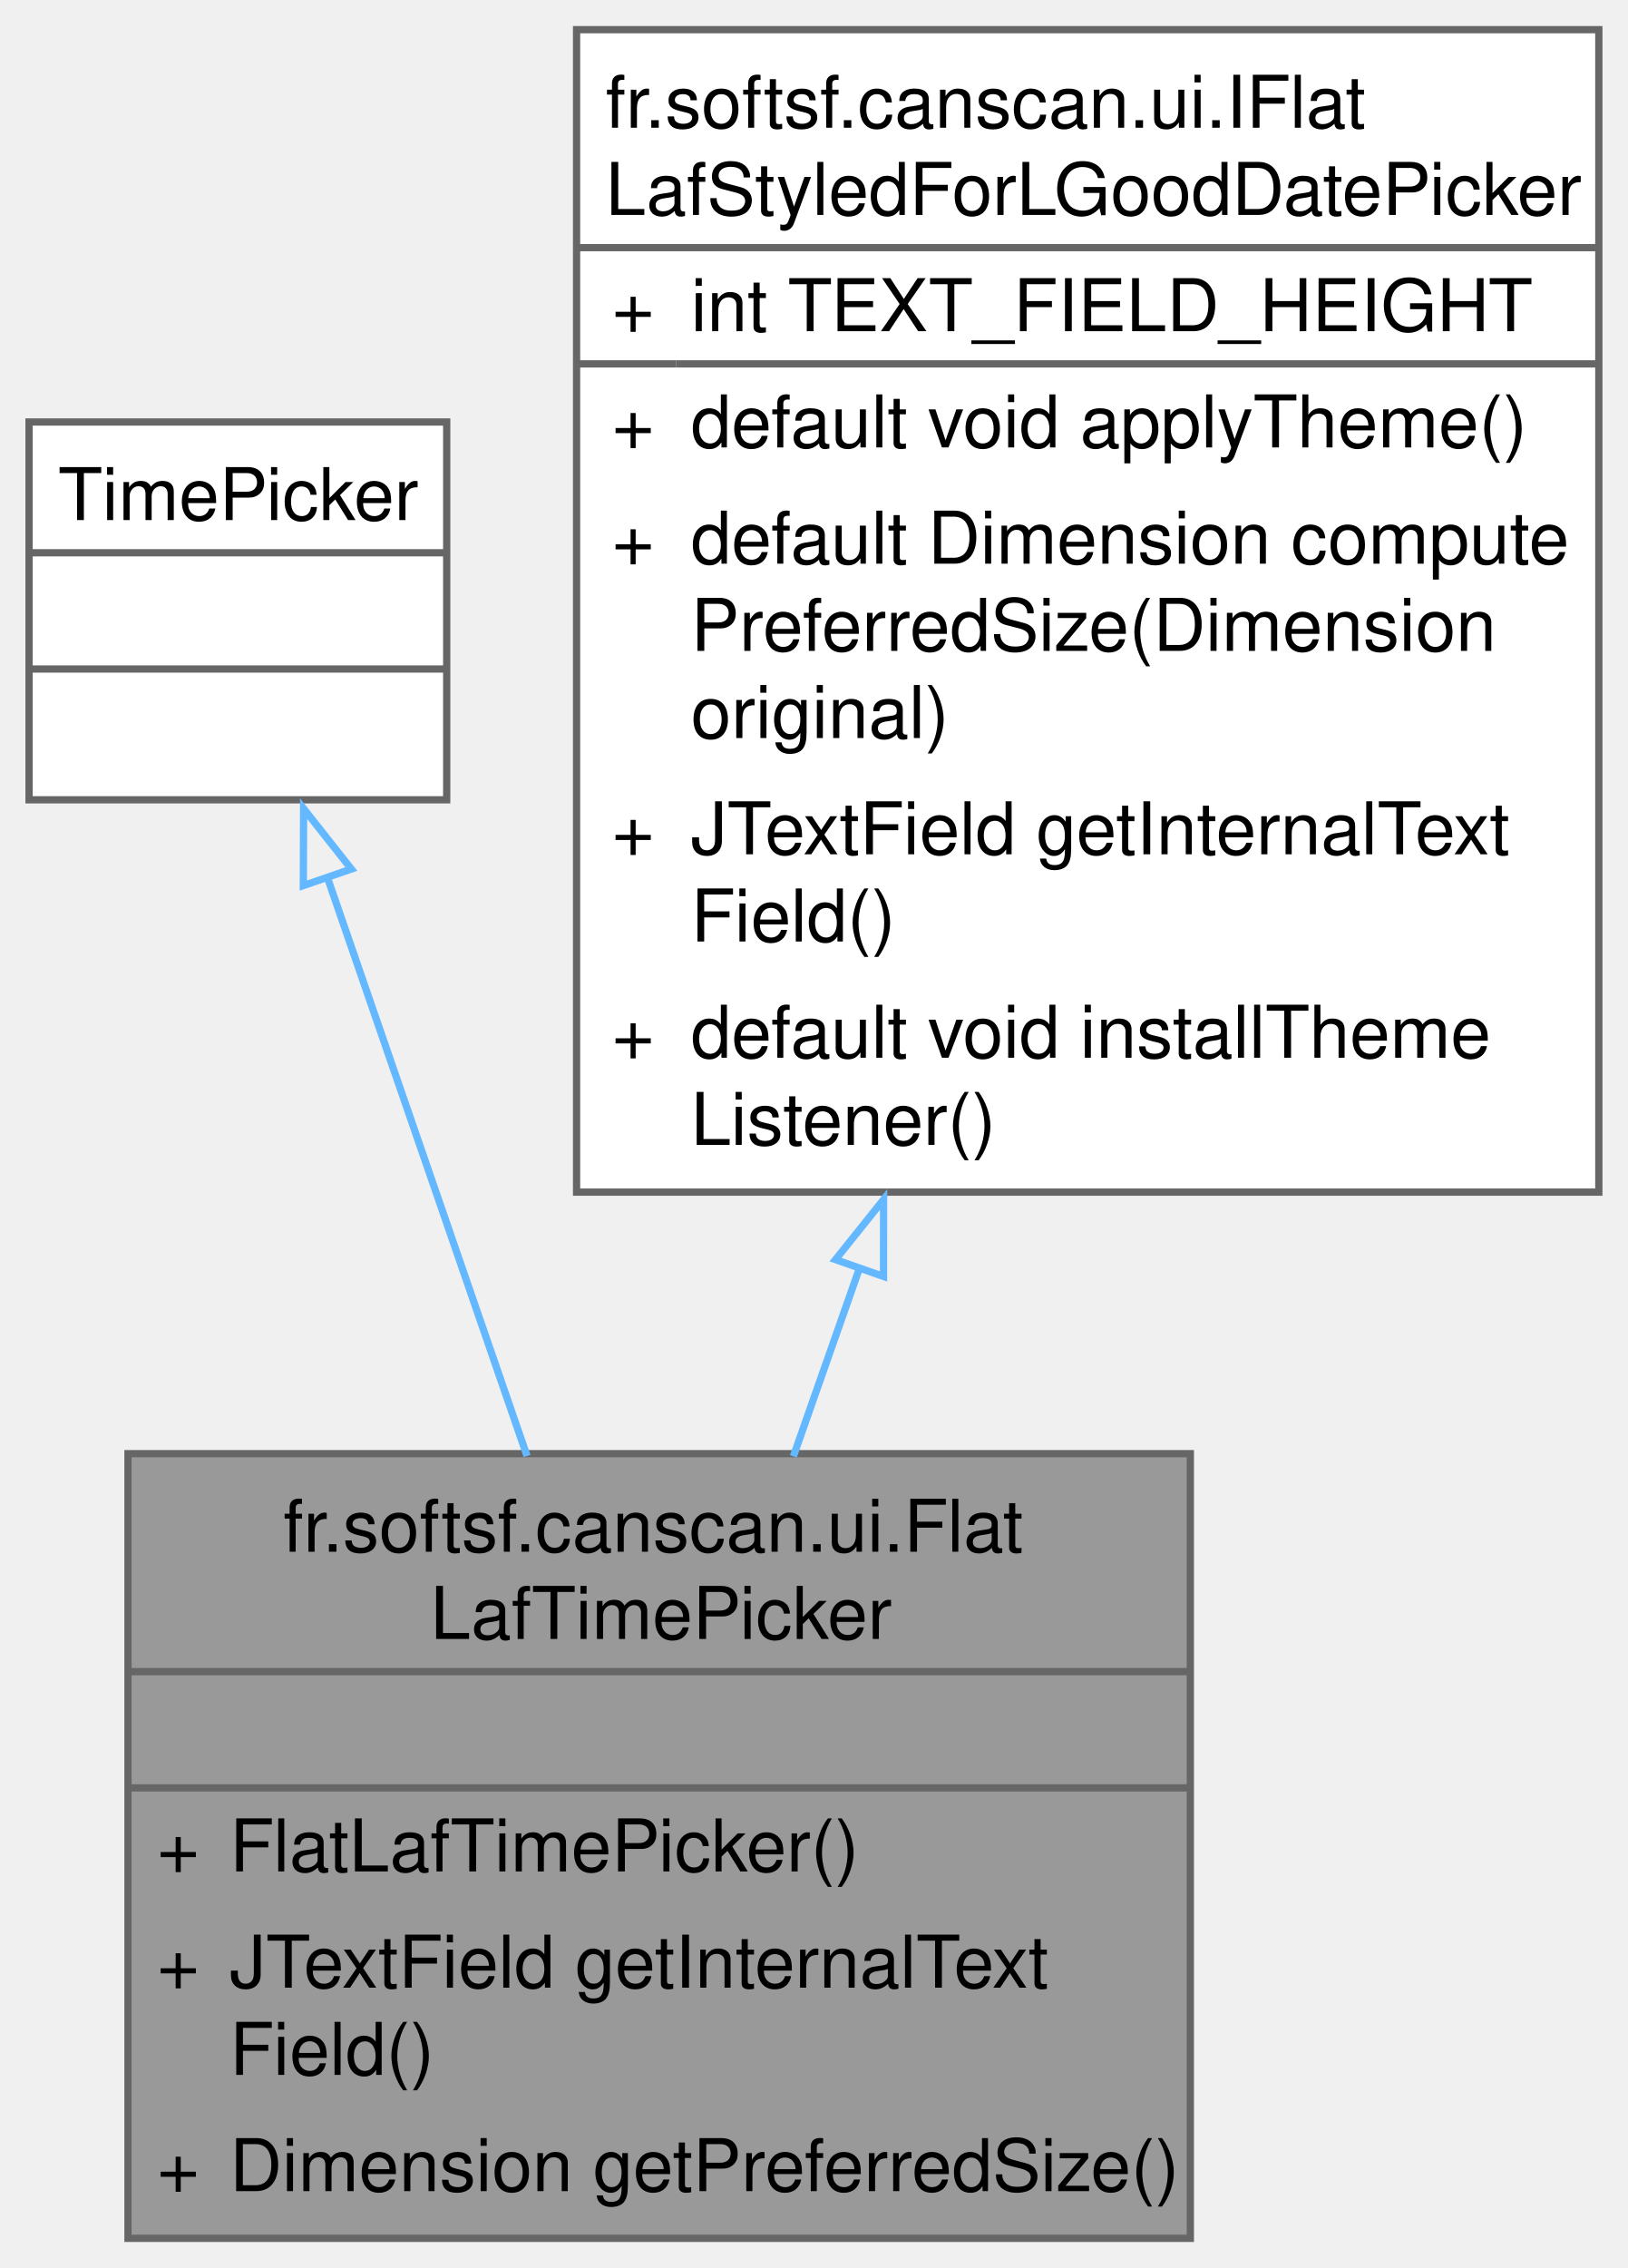
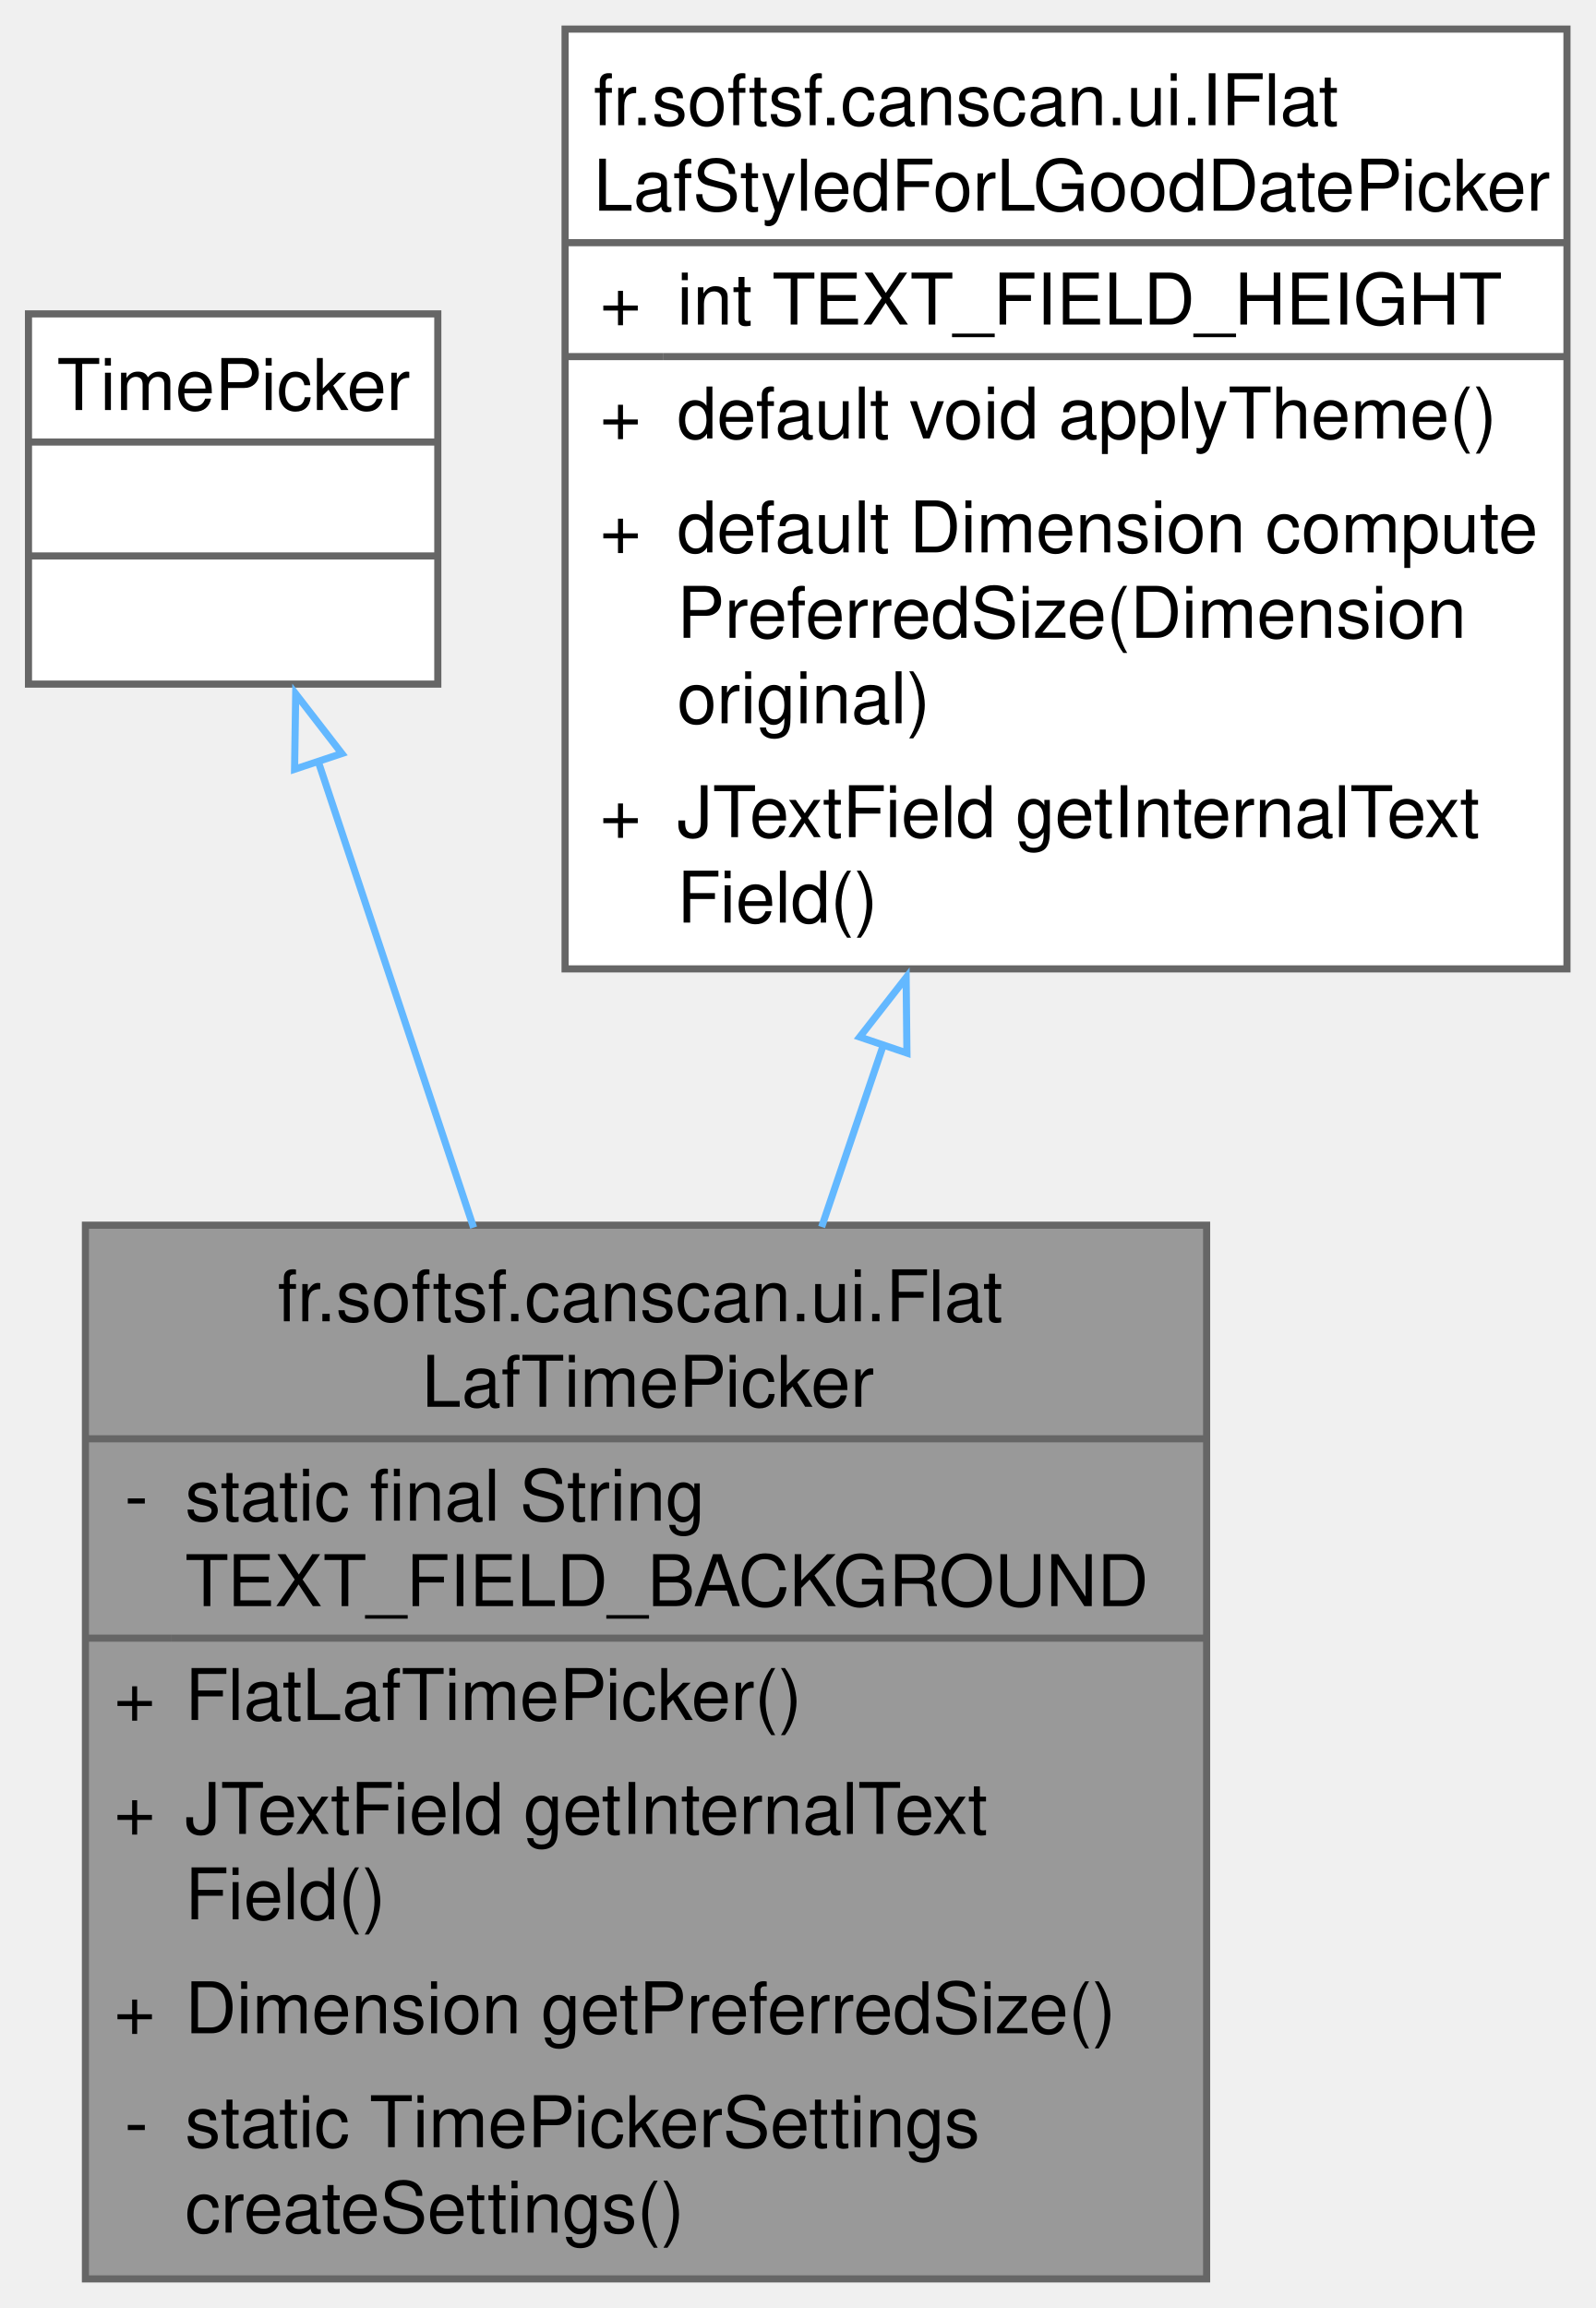
- <svg xmlns="http://www.w3.org/2000/svg" xmlns:xlink="http://www.w3.org/1999/xlink" width="224pt" height="312pt" viewBox="0.00 0.00 224.12 312.00">
-   <g id="graph0" class="graph" transform="scale(1 1) rotate(0) translate(4 308)">
+ <svg xmlns="http://www.w3.org/2000/svg" xmlns:xlink="http://www.w3.org/1999/xlink" width="224pt" height="324pt" viewBox="0.00 0.00 224.12 324.00">
+   <g id="graph0" class="graph" transform="scale(1 1) rotate(0) translate(4 320)">
    <g id="Node000001" class="node">
      <g id="a_Node000001">
-         <a xlink:title="TimePicker component with FlatLaf styling applied and automatically maintained.">
-           <polygon fill="#999999" stroke="none" points="159.88,-108 13.62,-108 13.62,0 159.88,0 159.88,-108" />
-           <text text-anchor="start" x="35" y="-94.5" font-family="Helvetica,sans-Serif" font-size="10.00">fr.softsf.canscan.ui.Flat</text>
-           <text text-anchor="start" x="55.25" y="-82.5" font-family="Helvetica,sans-Serif" font-size="10.00">LafTimePicker</text>
-           <text text-anchor="start" x="85.25" y="-66.5" font-family="Helvetica,sans-Serif" font-size="10.00"> </text>
-           <text text-anchor="start" x="17.62" y="-50.5" font-family="Helvetica,sans-Serif" font-size="10.00">+</text>
-           <text text-anchor="start" x="27.62" y="-50.5" font-family="Helvetica,sans-Serif" font-size="10.00">FlatLafTimePicker()</text>
-           <text text-anchor="start" x="17.62" y="-34.5" font-family="Helvetica,sans-Serif" font-size="10.00">+</text>
-           <text text-anchor="start" x="27.62" y="-34.5" font-family="Helvetica,sans-Serif" font-size="10.00">JTextField getInternalText</text>
-           <text text-anchor="start" x="27.62" y="-22.5" font-family="Helvetica,sans-Serif" font-size="10.00">Field()</text>
-           <text text-anchor="start" x="17.62" y="-6.5" font-family="Helvetica,sans-Serif" font-size="10.00">+</text>
-           <text text-anchor="start" x="27.62" y="-6.5" font-family="Helvetica,sans-Serif" font-size="10.00">Dimension getPreferredSize()</text>
-           <polygon fill="#666666" stroke="#666666" points="13.62,-78 13.62,-78 159.88,-78 159.88,-78 13.62,-78" />
-           <polygon fill="#666666" stroke="#666666" points="13.62,-62 13.62,-62 159.88,-62 159.88,-62 13.62,-62" />
-           <polygon fill="none" stroke="#666666" points="13.62,0 13.62,-108 159.88,-108 159.88,0 13.62,0" />
+         <a xlink:title="TimePicker component with FlatLaf styling applied and maintained.">
+           <polygon fill="#999999" stroke="none" points="165.5,-148 8,-148 8,0 165.5,0 165.5,-148" />
+           <text text-anchor="start" x="35" y="-134.5" font-family="Helvetica,sans-Serif" font-size="10.00">fr.softsf.canscan.ui.Flat</text>
+           <text text-anchor="start" x="55.25" y="-122.5" font-family="Helvetica,sans-Serif" font-size="10.00">LafTimePicker</text>
+           <text text-anchor="start" x="13.5" y="-106.5" font-family="Helvetica,sans-Serif" font-size="10.00">-</text>
+           <text text-anchor="start" x="22" y="-106.5" font-family="Helvetica,sans-Serif" font-size="10.00">static final String</text>
+           <text text-anchor="start" x="22" y="-94.5" font-family="Helvetica,sans-Serif" font-size="10.00"> TEXT_FIELD_BACKGROUND</text>
+           <text text-anchor="start" x="12" y="-78.5" font-family="Helvetica,sans-Serif" font-size="10.00">+</text>
+           <text text-anchor="start" x="22" y="-78.5" font-family="Helvetica,sans-Serif" font-size="10.00">FlatLafTimePicker()</text>
+           <text text-anchor="start" x="12" y="-62.5" font-family="Helvetica,sans-Serif" font-size="10.00">+</text>
+           <text text-anchor="start" x="22" y="-62.5" font-family="Helvetica,sans-Serif" font-size="10.00">JTextField getInternalText</text>
+           <text text-anchor="start" x="22" y="-50.5" font-family="Helvetica,sans-Serif" font-size="10.00">Field()</text>
+           <text text-anchor="start" x="12" y="-34.5" font-family="Helvetica,sans-Serif" font-size="10.00">+</text>
+           <text text-anchor="start" x="22" y="-34.5" font-family="Helvetica,sans-Serif" font-size="10.00">Dimension getPreferredSize()</text>
+           <text text-anchor="start" x="13.5" y="-18.5" font-family="Helvetica,sans-Serif" font-size="10.00">-</text>
+           <text text-anchor="start" x="22" y="-18.5" font-family="Helvetica,sans-Serif" font-size="10.00">static TimePickerSettings</text>
+           <text text-anchor="start" x="22" y="-6.5" font-family="Helvetica,sans-Serif" font-size="10.00"> createSettings()</text>
+           <polygon fill="#666666" stroke="#666666" points="8,-118 8,-118 165.5,-118 165.5,-118 8,-118" />
+           <polygon fill="#666666" stroke="#666666" points="8,-90 8,-90 20,-90 20,-90 8,-90" />
+           <polygon fill="#666666" stroke="#666666" points="20,-90 20,-90 165.5,-90 165.5,-90 20,-90" />
+           <polygon fill="none" stroke="#666666" points="8,0 8,-148 165.5,-148 165.5,0 8,0" />
        </a>
      </g>
    </g>
    <g id="Node000002" class="node">
      <g id="a_Node000002">
        <a xlink:title=" ">
-           <polygon fill="white" stroke="none" points="57.5,-250 0,-250 0,-198 57.5,-198 57.5,-250" />
-           <text text-anchor="start" x="4" y="-236.5" font-family="Helvetica,sans-Serif" font-size="10.00">TimePicker</text>
-           <text text-anchor="start" x="27.25" y="-220.5" font-family="Helvetica,sans-Serif" font-size="10.00"> </text>
-           <text text-anchor="start" x="27.25" y="-204.5" font-family="Helvetica,sans-Serif" font-size="10.00"> </text>
-           <polygon fill="#666666" stroke="#666666" points="0,-232 0,-232 57.5,-232 57.5,-232 0,-232" />
-           <polygon fill="#666666" stroke="#666666" points="0,-216 0,-216 57.5,-216 57.5,-216 0,-216" />
-           <polygon fill="none" stroke="#666666" points="0,-198 0,-250 57.5,-250 57.5,-198 0,-198" />
+           <polygon fill="white" stroke="none" points="57.5,-276 0,-276 0,-224 57.5,-224 57.5,-276" />
+           <text text-anchor="start" x="4" y="-262.5" font-family="Helvetica,sans-Serif" font-size="10.00">TimePicker</text>
+           <text text-anchor="start" x="27.25" y="-246.5" font-family="Helvetica,sans-Serif" font-size="10.00"> </text>
+           <text text-anchor="start" x="27.25" y="-230.5" font-family="Helvetica,sans-Serif" font-size="10.00"> </text>
+           <polygon fill="#666666" stroke="#666666" points="0,-258 0,-258 57.5,-258 57.5,-258 0,-258" />
+           <polygon fill="#666666" stroke="#666666" points="0,-242 0,-242 57.5,-242 57.5,-242 0,-242" />
+           <polygon fill="none" stroke="#666666" points="0,-224 0,-276 57.5,-276 57.5,-224 0,-224" />
        </a>
      </g>
    </g>
    <g id="edge1_Node000001_Node000002" class="edge">
      <g id="a_edge1_Node000001_Node000002">
        <a xlink:title=" ">
-           <path fill="none" stroke="#63b8ff" d="M41.01,-187.49C49.01,-164.32 59.59,-133.67 68.56,-107.68" />
-           <polygon fill="none" stroke="#63b8ff" points="37.76,-186.19 37.8,-196.78 44.37,-188.47 37.76,-186.19" />
+           <path fill="none" stroke="#63b8ff" d="M40.66,-213.26C46.98,-194.31 54.98,-170.32 62.53,-147.66" />
+           <polygon fill="none" stroke="#63b8ff" points="37.38,-212.04 37.54,-222.63 44.02,-214.25 37.38,-212.04" />
        </a>
      </g>
    </g>
    <g id="Node000003" class="node">
      <g id="a_Node000003">
-         <a xlink:href="interfacefr_1_1softsf_1_1canscan_1_1ui_1_1_i_flat_laf_styled_for_l_good_date_picker.html" target="_top" xlink:title="Interface providing FlatLaf styling support for LGoodDatePicker components.">
-           <polygon fill="white" stroke="none" points="216.12,-304 75.38,-304 75.38,-144 216.12,-144 216.12,-304" />
-           <text text-anchor="start" x="79.38" y="-290.5" font-family="Helvetica,sans-Serif" font-size="10.00">fr.softsf.canscan.ui.IFlat</text>
-           <text text-anchor="start" x="79.38" y="-278.5" font-family="Helvetica,sans-Serif" font-size="10.00">LafStyledForLGoodDatePicker</text>
-           <text text-anchor="start" x="80.25" y="-262.5" font-family="Helvetica,sans-Serif" font-size="10.00">+</text>
-           <text text-anchor="start" x="91.12" y="-262.5" font-family="Helvetica,sans-Serif" font-size="10.00">int TEXT_FIELD_HEIGHT</text>
-           <text text-anchor="start" x="80.25" y="-246.5" font-family="Helvetica,sans-Serif" font-size="10.00">+</text>
-           <text text-anchor="start" x="91.12" y="-246.5" font-family="Helvetica,sans-Serif" font-size="10.00">default void applyTheme()</text>
-           <text text-anchor="start" x="80.25" y="-230.5" font-family="Helvetica,sans-Serif" font-size="10.00">+</text>
-           <text text-anchor="start" x="91.12" y="-230.5" font-family="Helvetica,sans-Serif" font-size="10.00">default Dimension compute</text>
-           <text text-anchor="start" x="91.12" y="-218.5" font-family="Helvetica,sans-Serif" font-size="10.00">PreferredSize(Dimension</text>
-           <text text-anchor="start" x="91.12" y="-206.5" font-family="Helvetica,sans-Serif" font-size="10.00"> original)</text>
-           <text text-anchor="start" x="80.25" y="-190.5" font-family="Helvetica,sans-Serif" font-size="10.00">+</text>
-           <text text-anchor="start" x="91.12" y="-190.5" font-family="Helvetica,sans-Serif" font-size="10.00">JTextField getInternalText</text>
-           <text text-anchor="start" x="91.12" y="-178.5" font-family="Helvetica,sans-Serif" font-size="10.00">Field()</text>
-           <text text-anchor="start" x="80.25" y="-162.5" font-family="Helvetica,sans-Serif" font-size="10.00">+</text>
-           <text text-anchor="start" x="91.12" y="-162.5" font-family="Helvetica,sans-Serif" font-size="10.00">default void installTheme</text>
-           <text text-anchor="start" x="91.12" y="-150.5" font-family="Helvetica,sans-Serif" font-size="10.00">Listener()</text>
-           <polygon fill="#666666" stroke="#666666" points="75.38,-274 75.38,-274 216.12,-274 216.12,-274 75.38,-274" />
-           <polygon fill="#666666" stroke="#666666" points="75.38,-258 75.38,-258 89.12,-258 89.12,-258 75.38,-258" />
-           <polygon fill="#666666" stroke="#666666" points="89.12,-258 89.12,-258 216.12,-258 216.12,-258 89.12,-258" />
-           <polygon fill="none" stroke="#666666" points="75.38,-144 75.38,-304 216.12,-304 216.12,-144 75.38,-144" />
+         <a xlink:href="interfacefr_1_1softsf_1_1canscan_1_1ui_1_1_i_flat_laf_styled_for_l_good_date_picker.html" target="_top" xlink:title="Utility interface to apply FlatLaf styling to LGoodDatePicker components.">
+           <polygon fill="white" stroke="none" points="216.12,-316 75.38,-316 75.38,-184 216.12,-184 216.12,-316" />
+           <text text-anchor="start" x="79.38" y="-302.5" font-family="Helvetica,sans-Serif" font-size="10.00">fr.softsf.canscan.ui.IFlat</text>
+           <text text-anchor="start" x="79.38" y="-290.5" font-family="Helvetica,sans-Serif" font-size="10.00">LafStyledForLGoodDatePicker</text>
+           <text text-anchor="start" x="80.25" y="-274.5" font-family="Helvetica,sans-Serif" font-size="10.00">+</text>
+           <text text-anchor="start" x="91.12" y="-274.5" font-family="Helvetica,sans-Serif" font-size="10.00">int TEXT_FIELD_HEIGHT</text>
+           <text text-anchor="start" x="80.25" y="-258.5" font-family="Helvetica,sans-Serif" font-size="10.00">+</text>
+           <text text-anchor="start" x="91.12" y="-258.5" font-family="Helvetica,sans-Serif" font-size="10.00">default void applyTheme()</text>
+           <text text-anchor="start" x="80.25" y="-242.5" font-family="Helvetica,sans-Serif" font-size="10.00">+</text>
+           <text text-anchor="start" x="91.12" y="-242.5" font-family="Helvetica,sans-Serif" font-size="10.00">default Dimension compute</text>
+           <text text-anchor="start" x="91.12" y="-230.5" font-family="Helvetica,sans-Serif" font-size="10.00">PreferredSize(Dimension</text>
+           <text text-anchor="start" x="91.12" y="-218.5" font-family="Helvetica,sans-Serif" font-size="10.00"> original)</text>
+           <text text-anchor="start" x="80.25" y="-202.5" font-family="Helvetica,sans-Serif" font-size="10.00">+</text>
+           <text text-anchor="start" x="91.12" y="-202.5" font-family="Helvetica,sans-Serif" font-size="10.00">JTextField getInternalText</text>
+           <text text-anchor="start" x="91.12" y="-190.5" font-family="Helvetica,sans-Serif" font-size="10.00">Field()</text>
+           <polygon fill="#666666" stroke="#666666" points="75.38,-286 75.38,-286 216.12,-286 216.12,-286 75.38,-286" />
+           <polygon fill="#666666" stroke="#666666" points="75.38,-270 75.38,-270 89.12,-270 89.12,-270 75.38,-270" />
+           <polygon fill="#666666" stroke="#666666" points="89.12,-270 89.12,-270 216.12,-270 216.12,-270 89.12,-270" />
+           <polygon fill="none" stroke="#666666" points="75.38,-184 75.38,-316 216.12,-316 216.12,-184 75.38,-184" />
        </a>
      </g>
    </g>
    <g id="edge2_Node000001_Node000003" class="edge">
      <g id="a_edge2_Node000001_Node000003">
        <a xlink:title=" ">
-           <path fill="none" stroke="#63b8ff" d="M114.35,-133.59C111.24,-124.72 108.15,-115.94 105.23,-107.63" />
-           <polygon fill="none" stroke="#63b8ff" points="111.03,-134.71 117.65,-142.98 117.64,-132.39 111.03,-134.71" />
+           <path fill="none" stroke="#63b8ff" d="M120.15,-173.49C117.25,-164.95 114.3,-156.26 111.42,-147.75" />
+           <polygon fill="none" stroke="#63b8ff" points="116.77,-174.43 123.29,-182.78 123.4,-172.18 116.77,-174.43" />
        </a>
      </g>
    </g>
  </g>
</svg>
